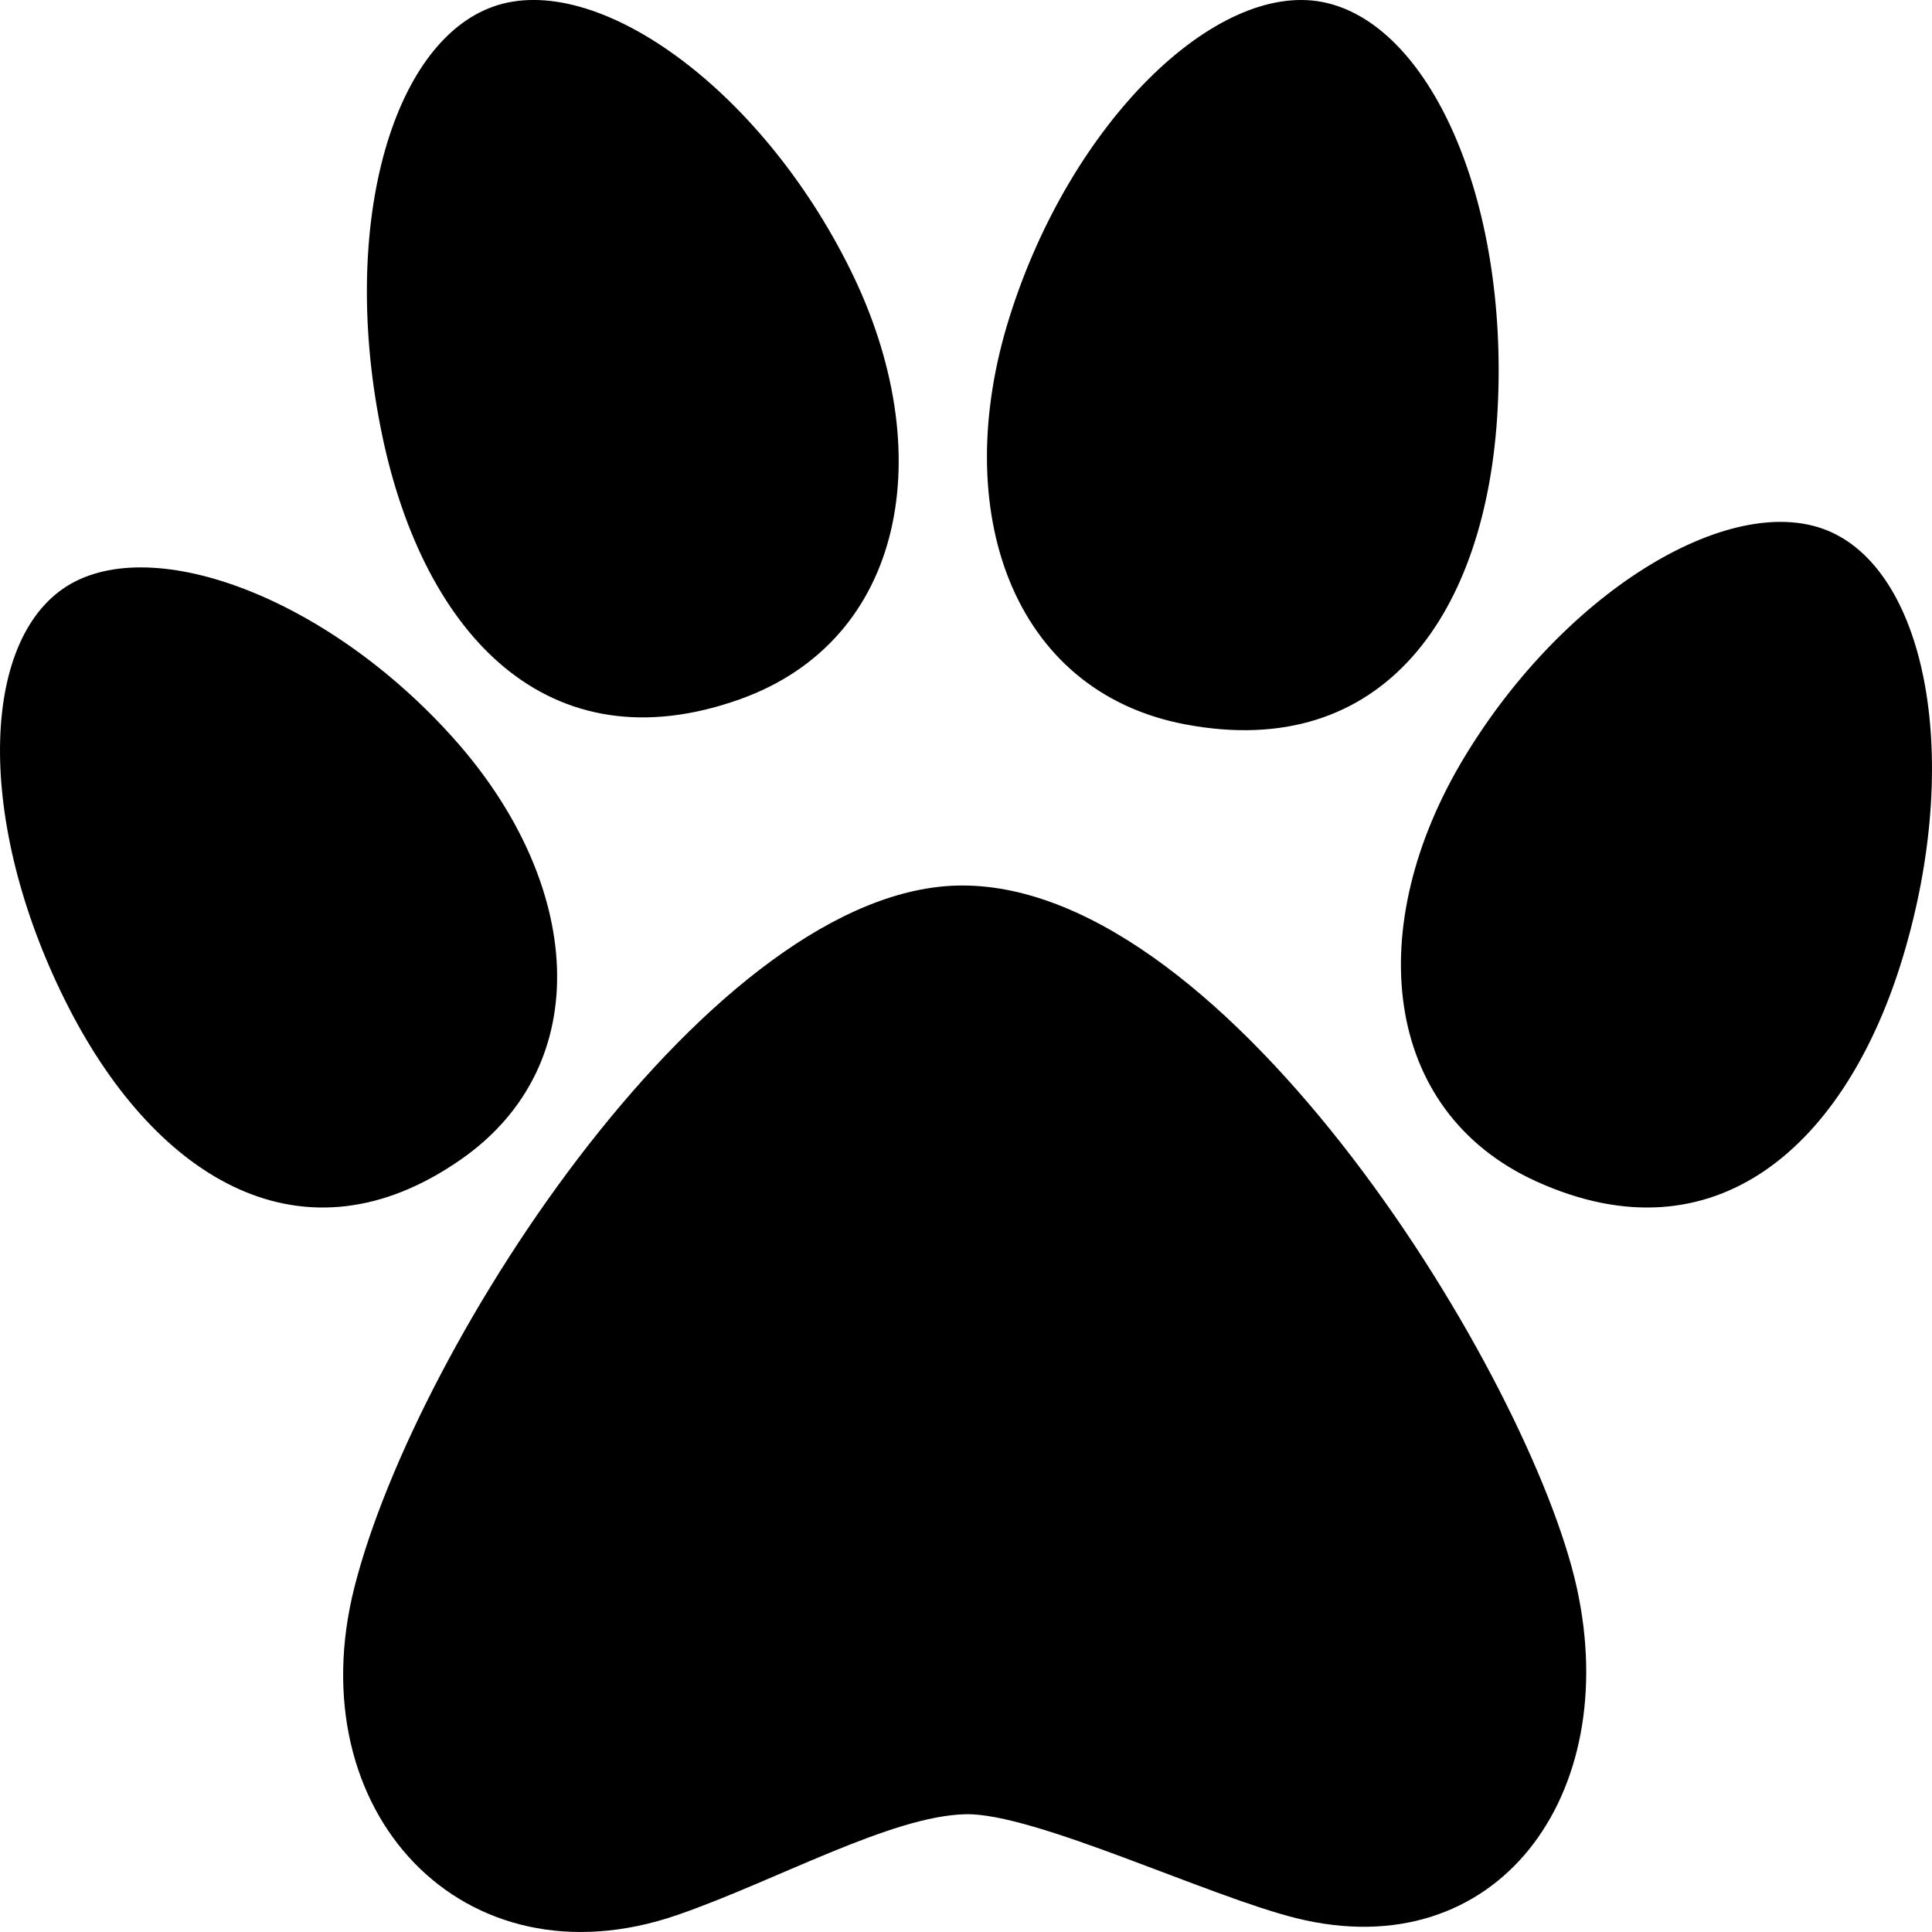
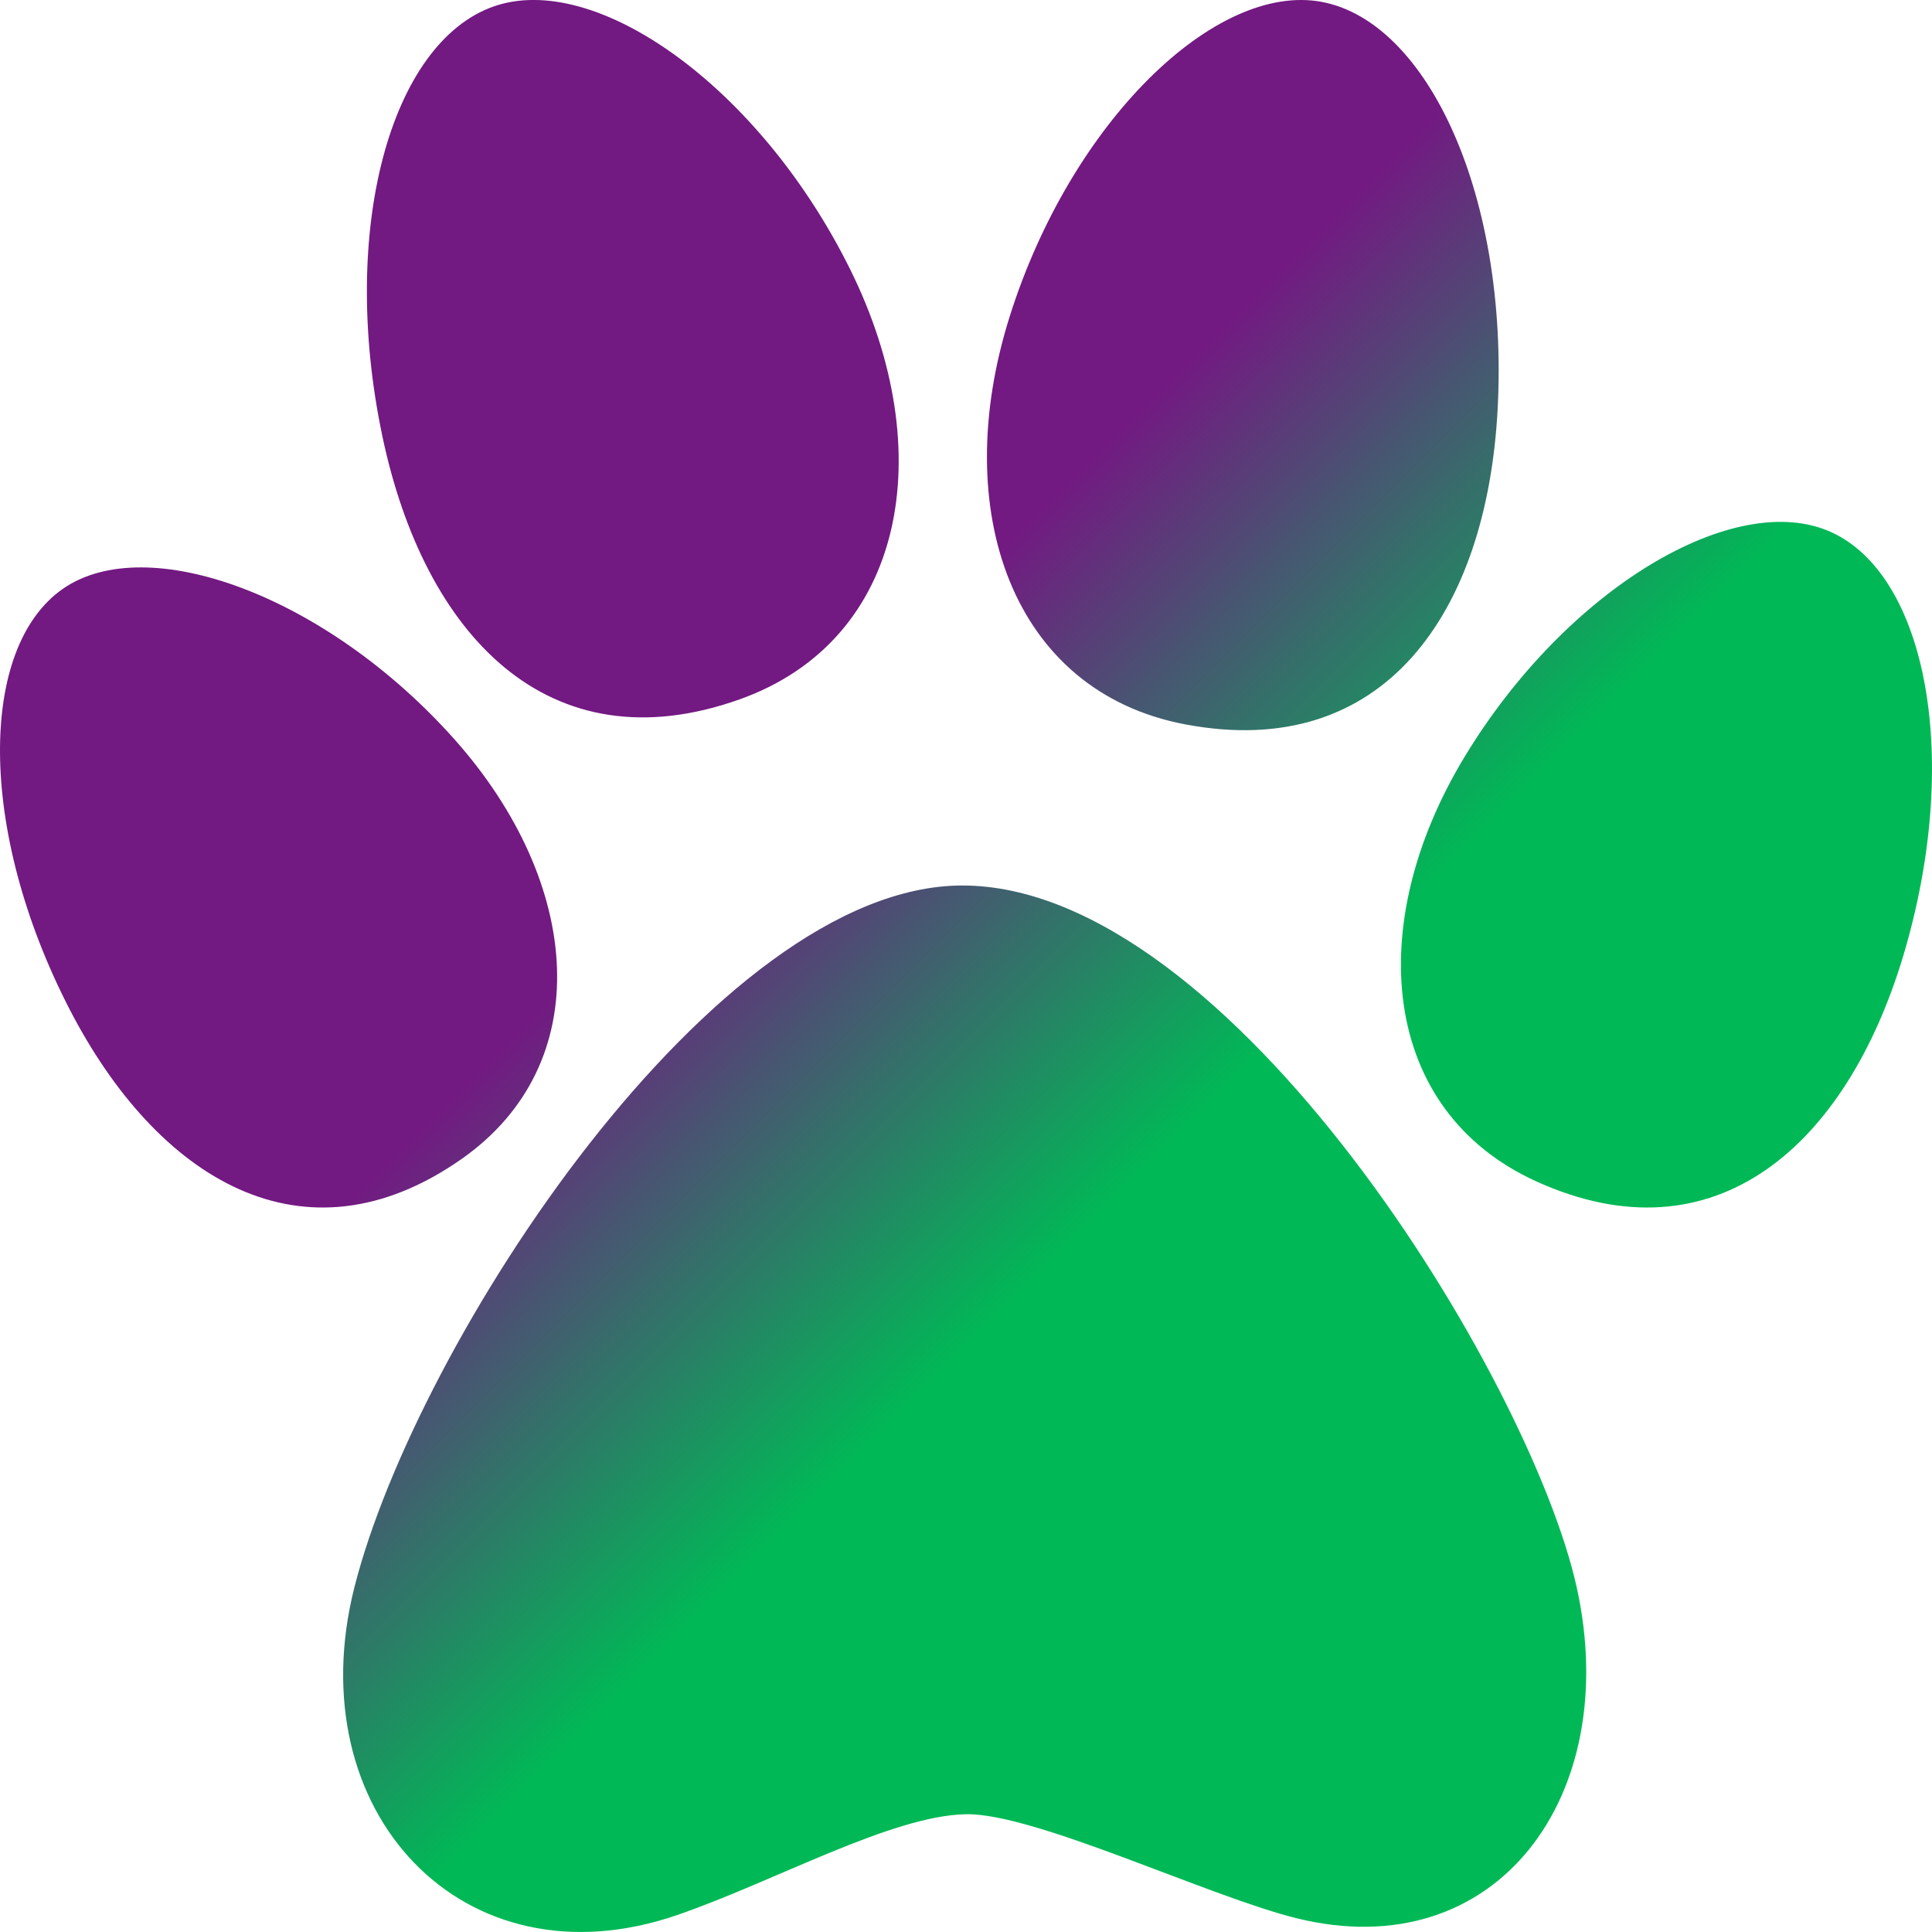
<svg xmlns="http://www.w3.org/2000/svg" width="24" height="24" fill-rule="evenodd" clip-rule="evenodd">
-   <path d="M11.954 11c3.33 0 7.057 6.123 7.632 8.716.575 2.594-.996 4.729-3.484 4.112-1.092-.271-3.252-1.307-4.102-1.291-.925.016-2.379.836-3.587 1.252-2.657.916-4.717-1.283-4.01-4.073.774-3.051 4.48-8.716 7.551-8.716zm10.793-4.39c1.188.539 1.629 2.82.894 5.27-.704 2.341-2.33 3.806-4.556 2.796-1.931-.877-2.158-3.178-.894-5.27 1.274-2.107 3.367-3.336 4.556-2.796zm-21.968.706c-1.044.729-1.06 2.996.082 5.215 1.092 2.12 2.913 3.236 4.868 1.87 1.696-1.185 1.504-3.433-.082-5.215-1.596-1.793-3.824-2.599-4.868-1.87zm15.643-7.292c1.323.251 2.321 2.428 2.182 5.062-.134 2.517-1.405 4.382-3.882 3.912-2.149-.407-2.938-2.657-2.181-5.061.761-2.421 2.559-4.164 3.881-3.913zm-10.295.058c-1.268.451-1.92 2.756-1.377 5.337.519 2.467 2.062 4.114 4.437 3.269 2.06-.732 2.494-3.077 1.377-5.336-1.125-2.276-3.169-3.721-4.437-3.27z" />
+   <linearGradient id="g642" gradientUnits="userSpaceOnUse" x1="0%" y1="0%" x2="100%" y2="100%">
+     <stop stop-color="#731982" offset="0.4" />
+     <stop stop-color="#00B956" offset="0.6" />
+   </linearGradient>
+   <g fill="url(#g642)">
+     <path d="M11.954 11c3.33 0 7.057 6.123 7.632 8.716.575 2.594-.996 4.729-3.484 4.112-1.092-.271-3.252-1.307-4.102-1.291-.925.016-2.379.836-3.587 1.252-2.657.916-4.717-1.283-4.01-4.073.774-3.051 4.48-8.716 7.551-8.716zm10.793-4.39c1.188.539 1.629 2.82.894 5.27-.704 2.341-2.33 3.806-4.556 2.796-1.931-.877-2.158-3.178-.894-5.27 1.274-2.107 3.367-3.336 4.556-2.796zm-21.968.706c-1.044.729-1.06 2.996.082 5.215 1.092 2.12 2.913 3.236 4.868 1.87 1.696-1.185 1.504-3.433-.082-5.215-1.596-1.793-3.824-2.599-4.868-1.87zm15.643-7.292c1.323.251 2.321 2.428 2.182 5.062-.134 2.517-1.405 4.382-3.882 3.912-2.149-.407-2.938-2.657-2.181-5.061.761-2.421 2.559-4.164 3.881-3.913zm-10.295.058c-1.268.451-1.92 2.756-1.377 5.337.519 2.467 2.062 4.114 4.437 3.269 2.06-.732 2.494-3.077 1.377-5.336-1.125-2.276-3.169-3.721-4.437-3.27z" />
+   </g>
</svg>
